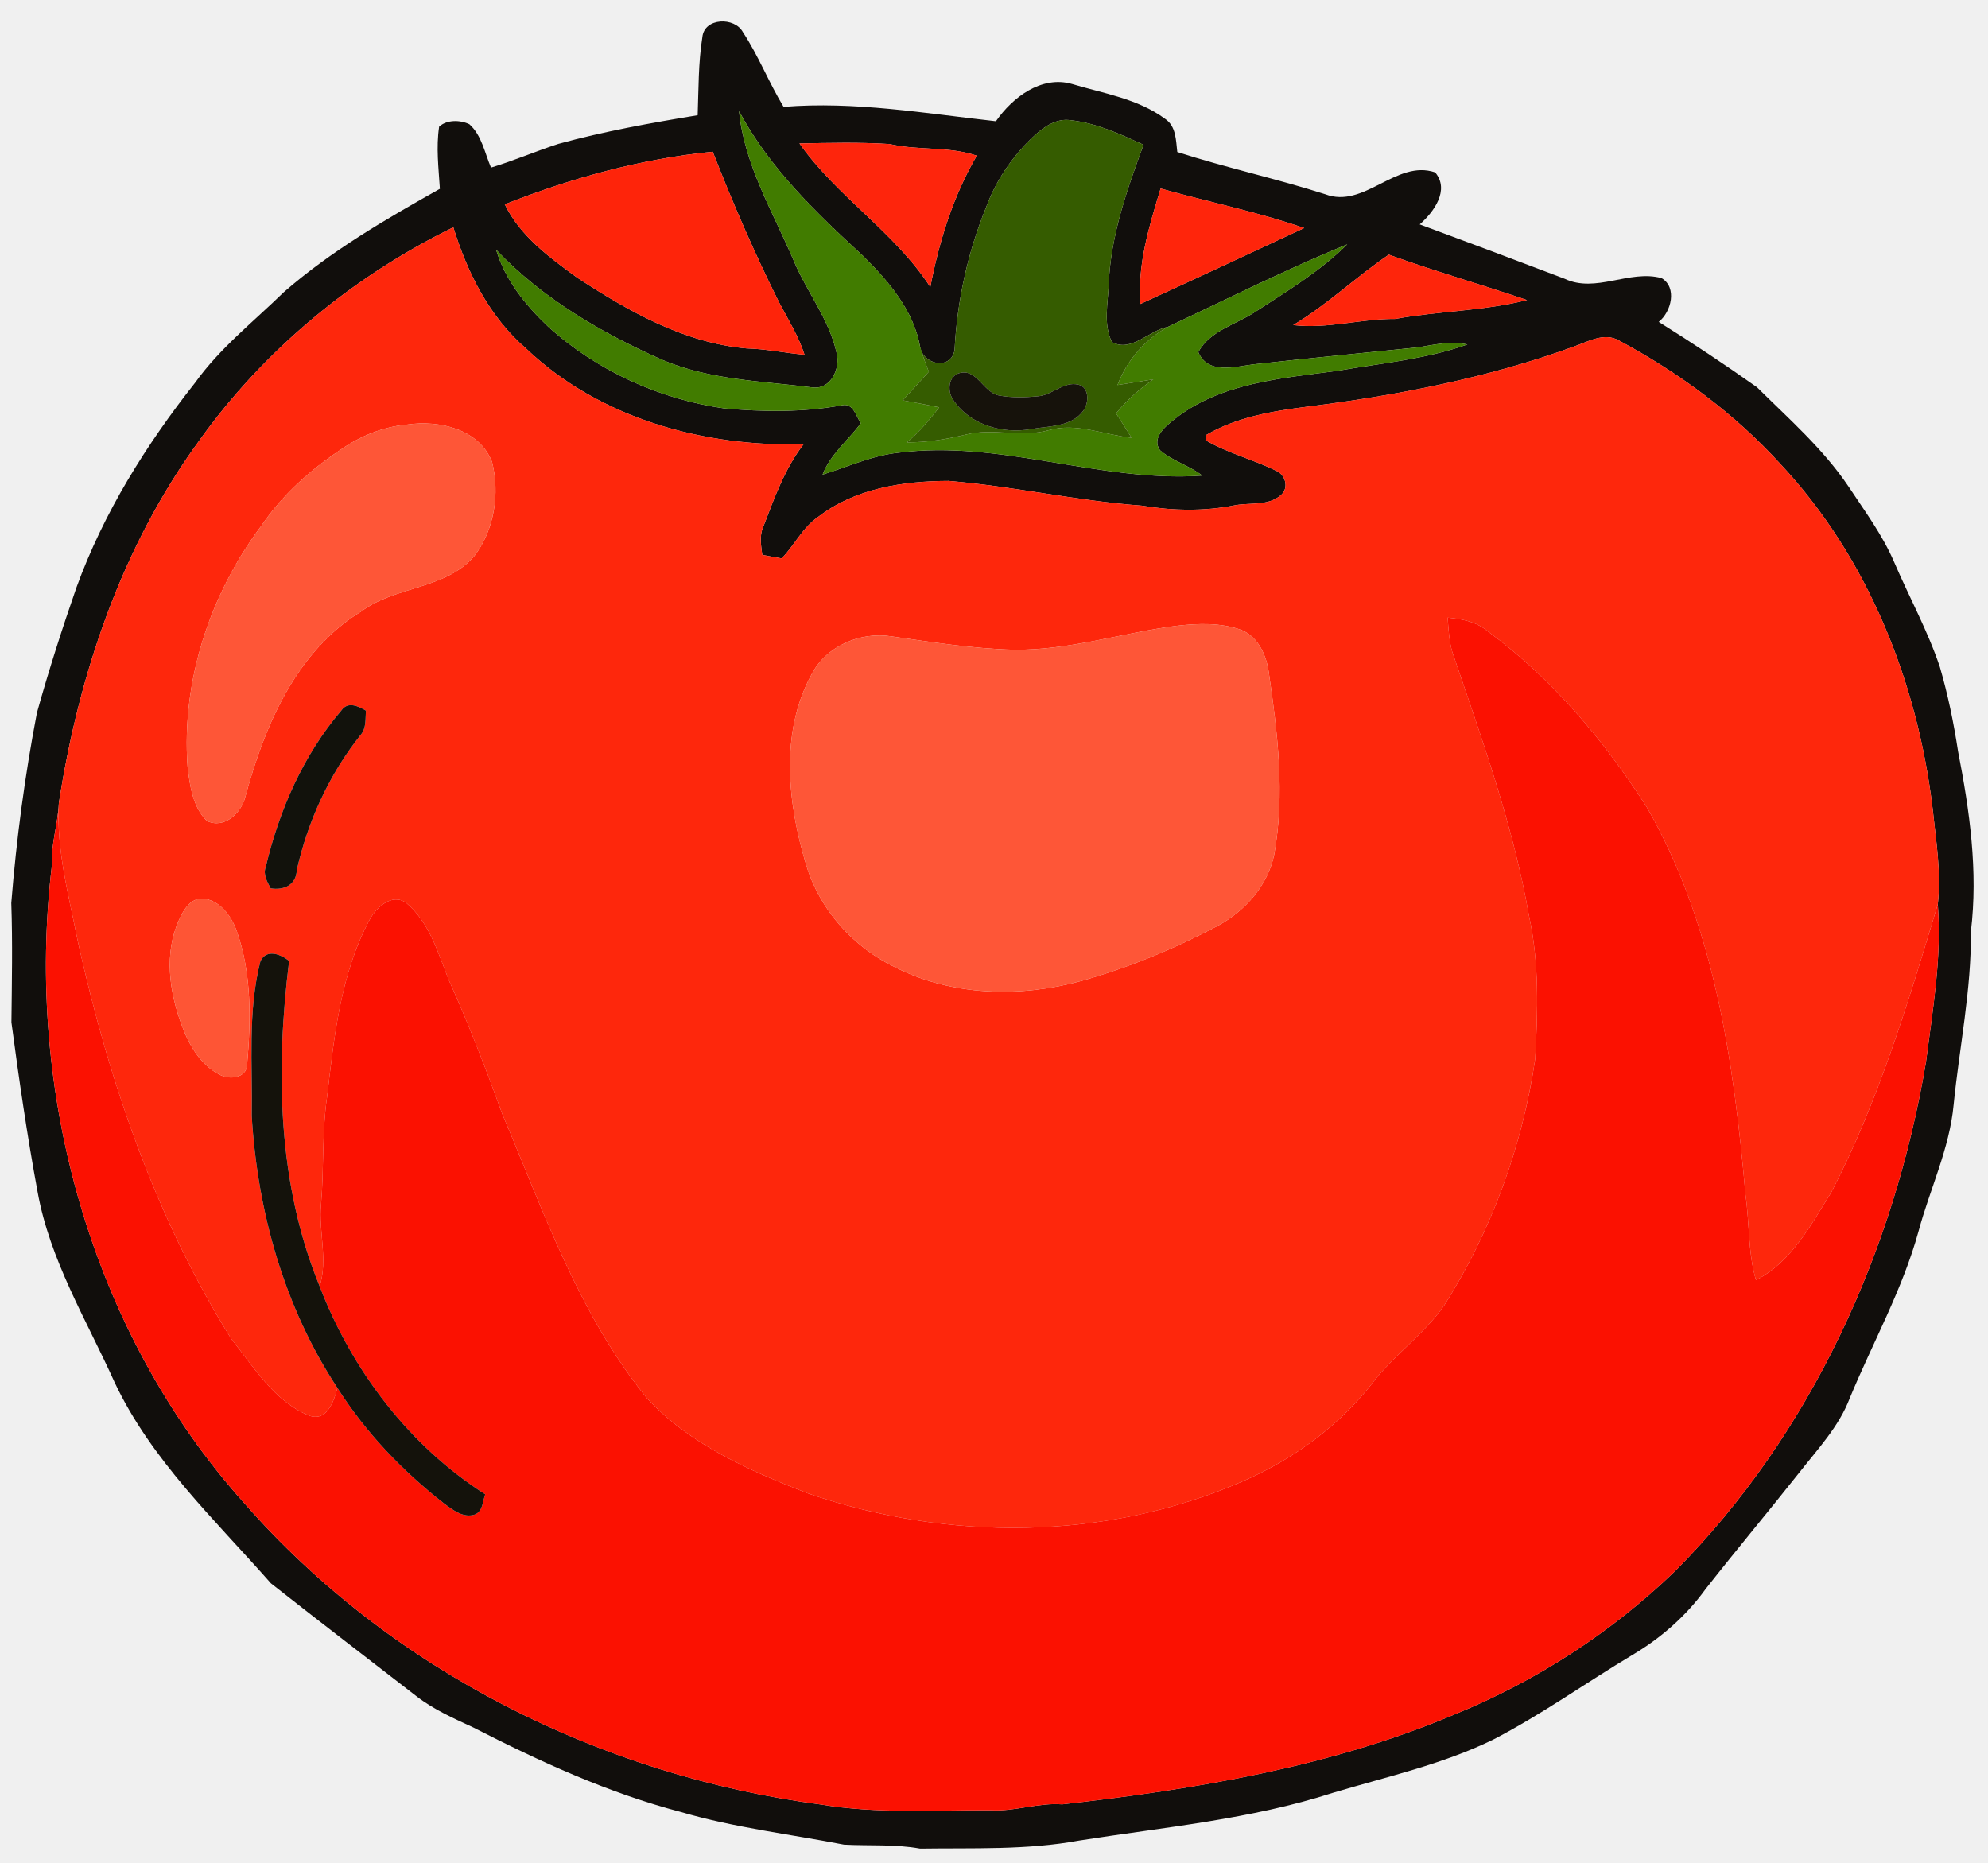
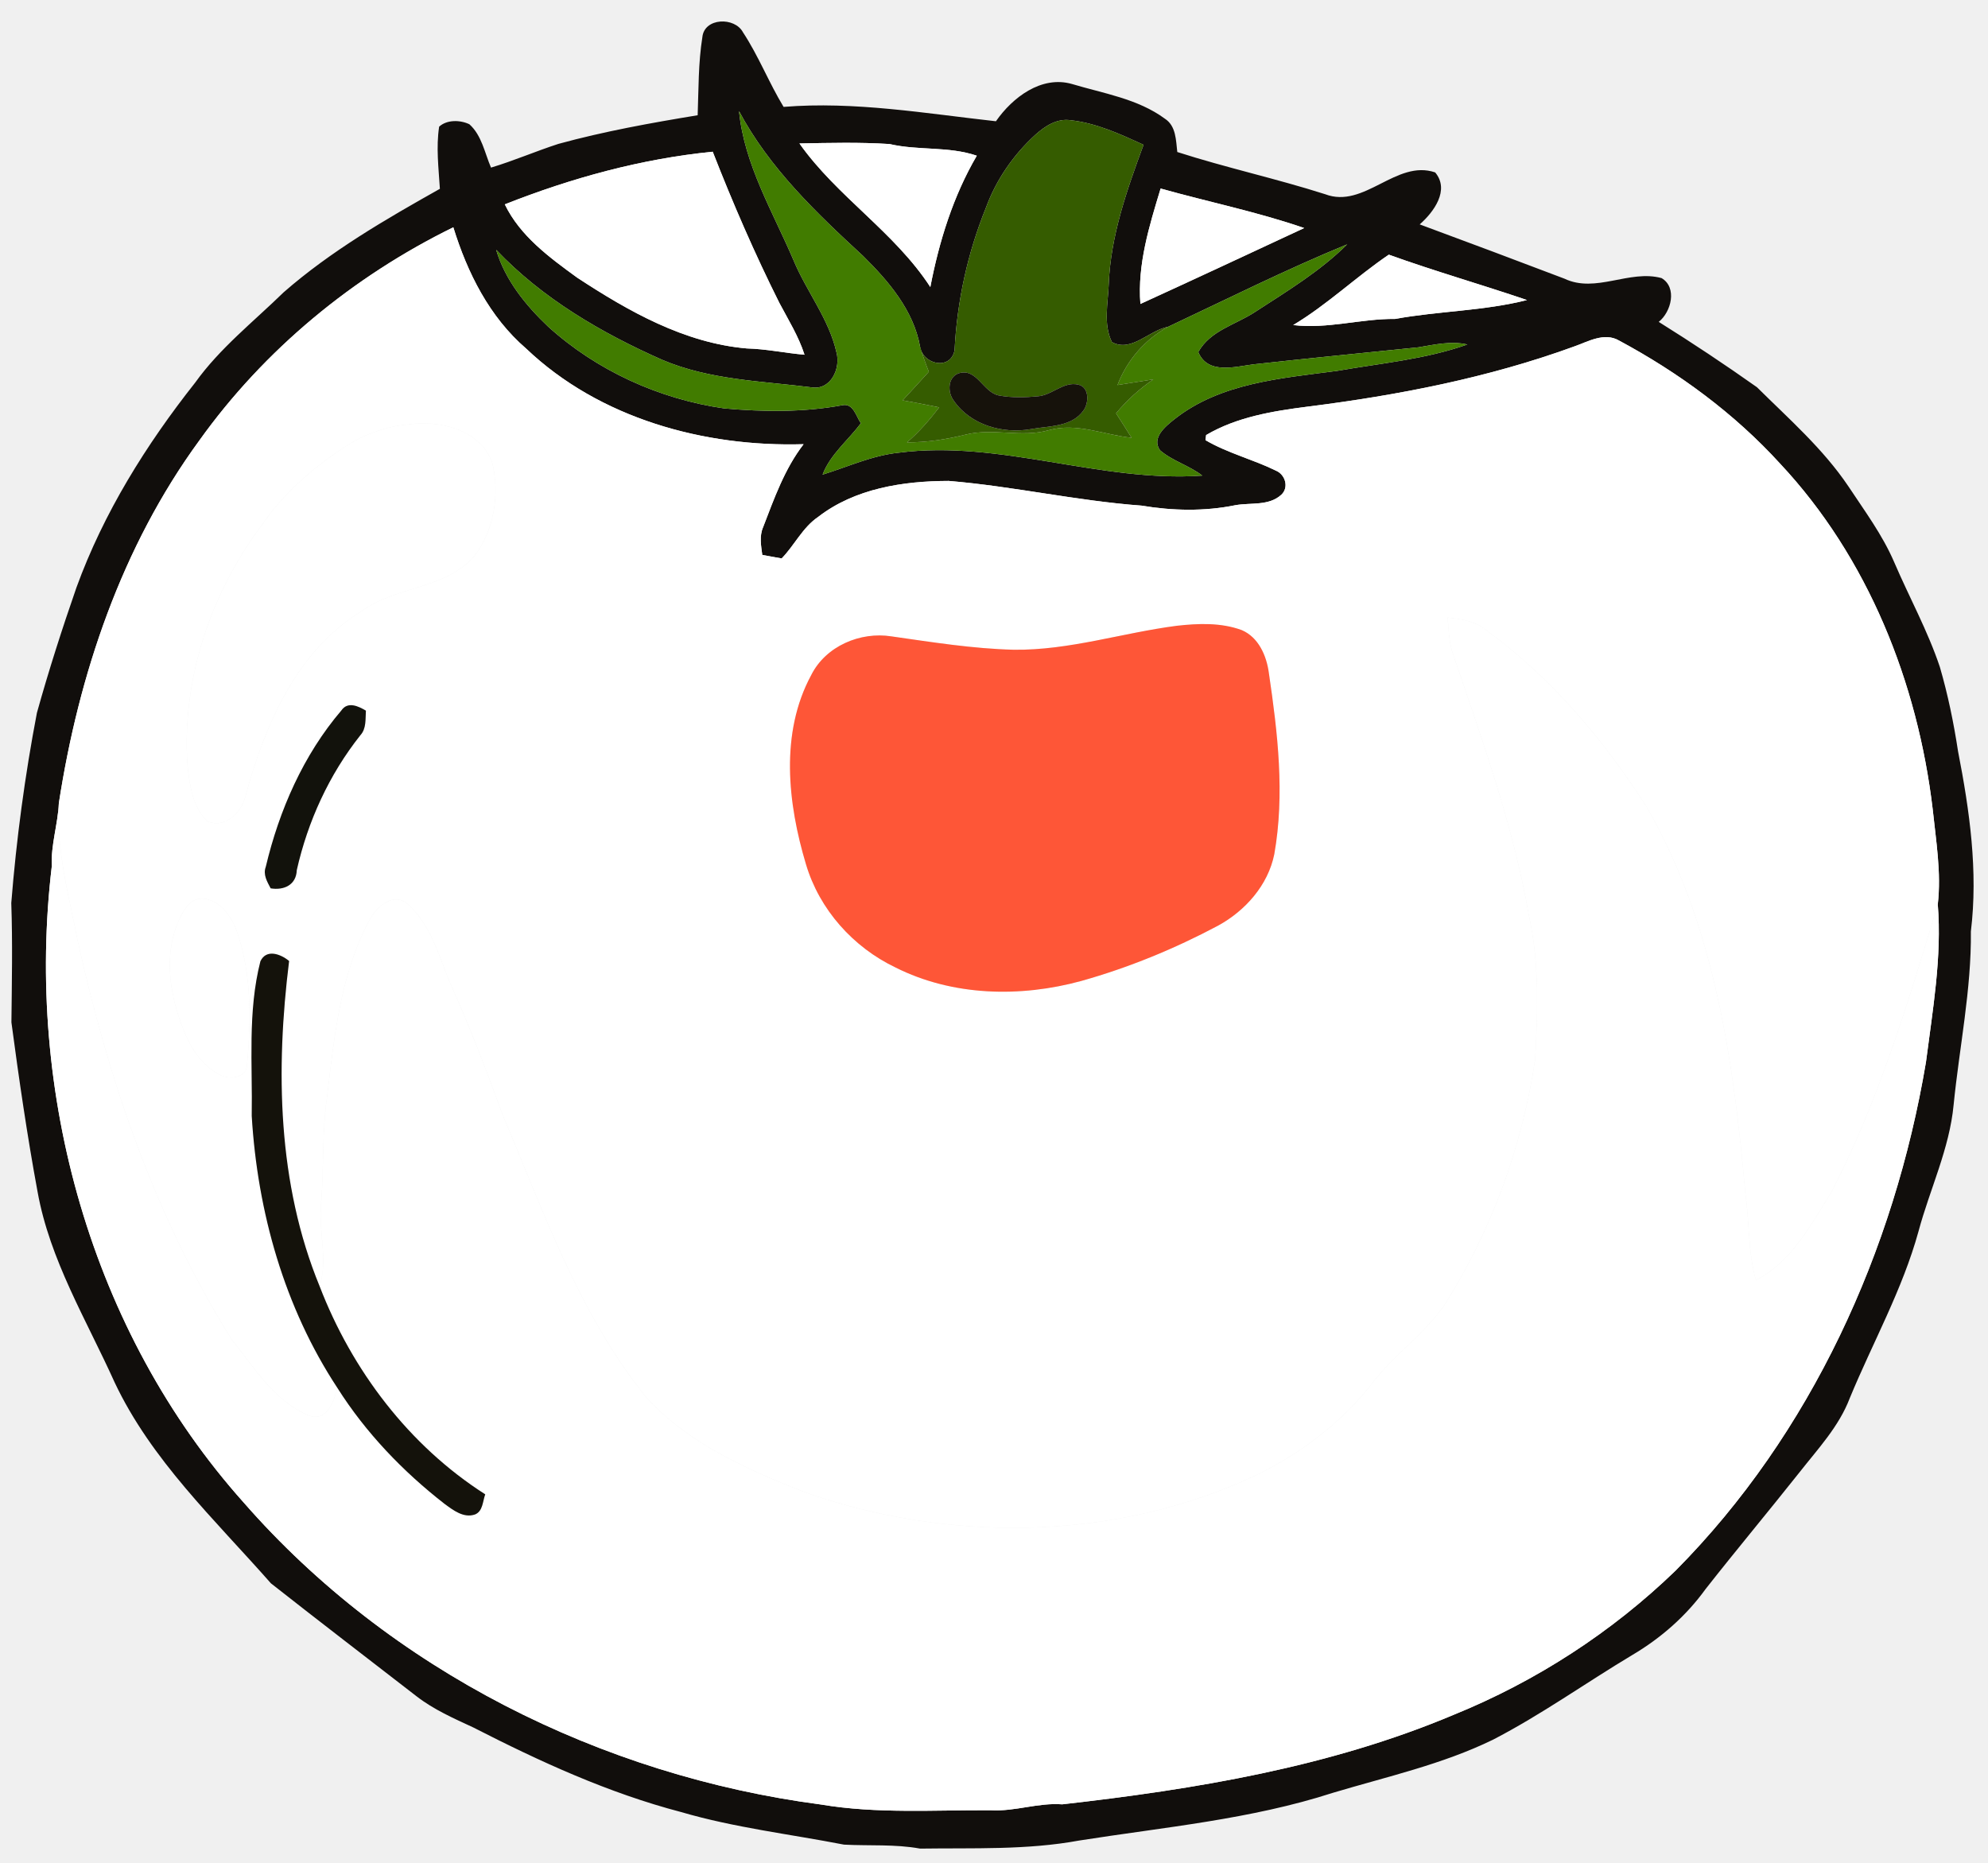
<svg xmlns="http://www.w3.org/2000/svg" class="slider-tomato" viewBox="0 0 700 656">
  <g class="white-tomato">
-     <g id="#110e0cff">
-       <path fill="#110e0c" opacity="1.00" d=" M 247.31 13.09 C 247.99 6.18 258.72 5.91 261.61 11.37 C 267.10 19.71 270.73 29.10 275.91 37.64 C 300.93 35.61 325.86 39.95 350.68 42.70 C 356.50 34.33 366.68 26.52 377.42 29.57 C 388.55 32.92 400.64 34.76 410.20 41.82 C 414.13 44.39 414.05 49.39 414.54 53.53 C 431.71 59.06 449.40 62.90 466.60 68.39 C 480.38 73.67 491.60 56.04 505.34 60.71 C 510.56 66.92 504.85 74.67 499.90 79.02 C 516.92 85.30 533.90 91.69 550.86 98.13 C 561.87 103.39 573.72 94.83 585.06 97.93 C 590.65 101.23 588.48 109.83 584.06 113.35 C 595.80 120.69 607.36 128.37 618.65 136.36 C 629.86 147.48 641.92 158.01 650.80 171.20 C 656.55 179.91 662.85 188.35 666.99 198.01 C 672.27 210.33 678.79 222.14 683.05 234.88 C 685.89 244.62 687.93 254.58 689.46 264.61 C 693.52 285.44 696.55 306.77 693.97 327.99 C 694.18 348.49 689.93 368.67 687.90 389.01 C 686.45 404.51 679.53 418.72 675.53 433.61 C 669.89 454.12 659.41 472.76 651.33 492.33 C 647.52 502.37 640.06 510.25 633.55 518.56 C 622.65 532.31 611.40 545.77 600.56 559.57 C 593.72 569.05 584.83 576.84 574.78 582.78 C 558.34 592.62 542.71 603.83 525.66 612.64 C 507.80 621.34 488.30 625.64 469.37 631.31 C 440.41 640.69 409.92 643.41 379.99 648.13 C 361.51 651.54 342.66 650.70 323.98 650.97 C 315.12 649.35 306.13 650.05 297.19 649.57 C 278.07 645.86 258.62 643.60 239.87 638.11 C 214.29 631.42 190.13 620.33 166.67 608.32 C 159.77 605.12 152.74 602.03 146.68 597.34 C 129.58 584.09 112.39 570.94 95.40 557.56 C 75.64 535.11 53.23 514.15 40.31 486.68 C 30.41 464.73 17.53 443.67 13.22 419.63 C 9.57 399.86 6.67 379.94 4.02 360.01 C 4.17 346.01 4.46 331.98 3.97 317.98 C 5.77 295.52 8.76 273.14 13.00 251.01 C 17.14 236.15 21.86 221.45 26.92 206.88 C 36.47 180.60 51.45 156.59 68.73 134.73 C 77.43 122.58 89.27 113.29 99.89 102.92 C 116.53 88.38 135.70 77.28 154.89 66.49 C 154.44 59.22 153.52 51.84 154.63 44.60 C 157.41 42.08 162.04 42.21 165.27 43.75 C 169.64 47.66 170.66 53.84 172.89 59.02 C 180.93 56.61 188.64 53.25 196.62 50.67 C 212.73 46.25 229.20 43.29 245.66 40.58 C 245.99 31.41 245.87 22.17 247.31 13.09 M 279.41 91.64 C 284.00 102.69 291.92 112.35 294.55 124.17 C 296.03 129.68 292.61 137.31 286.03 136.43 C 268.29 134.18 249.92 133.83 233.21 126.73 C 211.74 117.23 191.00 105.11 174.70 87.97 C 177.86 98.60 185.07 107.48 193.00 115.01 C 210.13 130.52 232.12 140.53 254.96 143.81 C 268.81 145.06 282.90 145.22 296.62 142.69 C 300.44 141.89 301.47 146.63 303.11 149.04 C 298.63 155.10 292.41 159.92 289.64 167.13 C 298.51 164.40 307.04 160.40 316.39 159.42 C 352.36 154.77 387.33 169.99 423.34 167.48 C 418.73 163.91 412.84 162.35 408.44 158.55 C 405.36 154.13 410.42 150.10 413.59 147.58 C 429.81 134.80 451.12 133.22 470.81 130.60 C 486.16 127.91 501.90 126.54 516.67 121.31 C 510.89 119.98 505.10 121.38 499.39 122.31 C 480.05 124.30 460.70 126.16 441.38 128.30 C 434.75 129.15 425.24 131.96 421.93 123.97 C 426.15 116.37 435.11 114.34 441.92 109.86 C 453.15 102.56 464.81 95.53 474.37 86.04 C 452.97 94.83 432.21 105.23 411.27 115.09 C 404.60 116.30 398.41 124.22 391.52 120.47 C 388.41 114.11 390.15 106.80 390.40 100.04 C 391.07 83.02 396.84 66.80 402.66 50.98 C 394.43 47.22 386.01 43.31 376.92 42.33 C 372.14 41.63 367.88 44.46 364.51 47.50 C 356.82 54.54 350.72 63.36 347.15 73.18 C 340.69 89.13 336.98 106.16 336.12 123.33 C 334.75 130.51 324.98 128.46 323.97 122.07 C 321.67 109.28 312.86 98.97 303.88 90.12 C 287.40 74.93 270.88 59.16 260.23 39.15 C 262.07 57.98 272.12 74.55 279.41 91.64 M 281.50 50.52 C 294.67 69.20 315.04 81.76 327.58 101.08 C 330.68 84.98 335.63 69.05 343.94 54.83 C 333.98 51.43 323.36 53.09 313.21 50.72 C 302.67 50.05 292.06 50.31 281.50 50.52 M 177.75 71.96 C 183.12 83.10 193.46 90.66 203.22 97.76 C 221.30 109.62 240.97 120.79 262.95 122.70 C 269.79 122.86 276.48 124.34 283.28 124.91 C 281.19 118.42 277.58 112.63 274.41 106.64 C 265.73 89.30 258.01 71.48 250.96 53.43 C 225.79 55.92 201.23 62.68 177.75 71.96 M 401.55 107.03 C 420.82 98.22 440.01 89.25 459.22 80.30 C 442.68 74.60 425.49 71.11 408.67 66.39 C 404.68 79.54 400.46 93.11 401.55 107.03 M 70.15 155.17 C 42.86 192.52 27.72 237.45 20.72 282.85 C 20.38 290.30 17.88 297.49 18.24 305.01 C 8.76 384.56 32.00 468.95 85.84 529.14 C 137.38 588.10 211.77 625.30 289.06 635.44 C 308.85 638.78 329.01 637.33 349.00 637.47 C 357.44 637.93 365.56 634.74 374.02 635.38 C 420.84 630.08 468.12 622.28 511.83 603.86 C 540.81 592.09 567.55 574.80 590.03 553.04 C 637.75 504.93 666.99 440.43 678.15 374.05 C 680.51 355.61 683.80 337.14 682.32 318.46 C 683.59 307.25 681.69 296.10 680.53 284.99 C 675.25 240.37 657.74 196.29 626.76 163.23 C 610.67 145.58 591.13 131.23 570.12 119.94 C 564.89 116.87 559.18 120.32 554.15 122.06 C 523.94 133.06 492.22 139.20 460.40 143.20 C 448.15 144.76 435.48 146.84 424.69 153.20 C 424.63 153.65 424.52 154.54 424.46 154.99 C 432.27 159.58 441.20 161.76 449.29 165.74 C 452.57 167.11 453.93 171.65 451.18 174.21 C 446.77 178.25 440.42 176.93 435.01 177.90 C 424.14 180.12 412.85 179.88 401.95 178.05 C 379.20 176.38 356.80 171.24 334.04 169.35 C 318.05 169.39 301.02 171.98 288.04 182.06 C 282.57 185.79 279.76 192.00 275.23 196.65 C 272.95 196.26 270.68 195.84 268.41 195.42 C 267.98 192.18 267.34 188.76 268.70 185.64 C 272.60 175.53 276.26 165.10 282.96 156.42 C 247.92 157.47 211.10 147.37 185.26 122.75 C 172.34 111.62 164.58 96.08 159.62 80.04 C 124.30 97.36 93.05 123.12 70.15 155.17 M 455.35 114.47 C 467.45 115.92 479.18 112.20 491.22 112.31 C 506.62 109.50 522.45 109.52 537.67 105.66 C 521.53 100.16 505.07 95.47 489.02 89.68 C 477.57 97.44 467.35 107.29 455.35 114.47 Z" />
-     </g>
-     <g id="#417c00ff">
-       <path fill="#417c00" opacity="1.00" d=" M 279.41 91.64 C 272.12 74.55 262.07 57.98 260.23 39.15 C 270.88 59.16 287.40 74.93 303.88 90.12 C 312.86 98.97 321.67 109.28 323.97 122.07 C 324.83 125.07 325.91 128.00 327.05 130.91 C 323.98 134.27 320.94 137.64 317.84 140.97 C 322.14 141.74 326.43 142.55 330.70 143.45 C 327.29 147.88 323.63 152.13 319.38 155.77 C 326.39 155.80 333.33 154.71 340.12 153.02 C 349.72 150.64 359.65 154.19 369.24 151.50 C 379.10 148.71 388.71 153.14 398.44 154.16 C 396.64 151.27 394.84 148.40 392.98 145.55 C 396.76 140.95 401.20 136.97 406.10 133.59 C 401.89 134.28 397.69 134.95 393.48 135.59 C 396.81 126.90 403.10 119.57 411.27 115.09 C 432.21 105.23 452.97 94.83 474.37 86.04 C 464.81 95.53 453.15 102.56 441.92 109.86 C 435.11 114.34 426.15 116.37 421.93 123.97 C 425.24 131.96 434.75 129.15 441.38 128.30 C 460.70 126.16 480.05 124.30 499.39 122.31 C 505.10 121.38 510.89 119.98 516.67 121.31 C 501.90 126.54 486.16 127.91 470.81 130.60 C 451.12 133.22 429.81 134.80 413.59 147.58 C 410.42 150.10 405.36 154.13 408.44 158.55 C 412.84 162.35 418.73 163.91 423.34 167.48 C 387.33 169.99 352.36 154.77 316.39 159.42 C 307.04 160.40 298.51 164.40 289.64 167.13 C 292.41 159.92 298.63 155.10 303.11 149.04 C 301.47 146.63 300.44 141.89 296.62 142.69 C 282.90 145.22 268.81 145.06 254.96 143.81 C 232.12 140.53 210.13 130.52 193.00 115.01 C 185.07 107.48 177.86 98.60 174.70 87.97 C 191.00 105.11 211.74 117.23 233.21 126.73 C 249.92 133.83 268.29 134.18 286.03 136.43 C 292.61 137.31 296.03 129.68 294.55 124.17 C 291.92 112.35 284.00 102.69 279.41 91.64 Z" />
-     </g>
-     <g id="#355c00ff">
-       <path fill="#355c00" opacity="1.00" d=" M 364.51 47.50 C 367.88 44.46 372.14 41.63 376.92 42.33 C 386.01 43.31 394.43 47.22 402.66 50.98 C 396.84 66.80 391.07 83.02 390.40 100.04 C 390.15 106.80 388.41 114.11 391.52 120.47 C 398.41 124.22 404.60 116.30 411.27 115.09 C 403.10 119.57 396.81 126.90 393.48 135.59 C 397.69 134.95 401.89 134.28 406.10 133.59 C 401.20 136.97 396.76 140.95 392.98 145.55 C 394.84 148.40 396.64 151.27 398.44 154.16 C 388.71 153.14 379.10 148.71 369.24 151.50 C 359.65 154.19 349.72 150.64 340.12 153.02 C 333.33 154.71 326.39 155.80 319.38 155.77 C 323.63 152.13 327.29 147.88 330.70 143.45 C 326.43 142.55 322.14 141.74 317.84 140.97 C 320.94 137.64 323.98 134.27 327.05 130.91 C 325.91 128.00 324.83 125.07 323.97 122.07 C 324.98 128.46 334.75 130.51 336.12 123.33 C 336.98 106.16 340.69 89.13 347.15 73.18 C 350.72 63.36 356.82 54.54 364.51 47.50 M 337.40 131.52 C 333.60 133.03 333.64 138.30 335.87 141.14 C 341.76 149.68 353.11 152.86 363.00 151.11 C 369.37 149.93 377.36 150.43 381.53 144.51 C 383.46 141.85 383.60 136.32 379.69 135.45 C 374.52 134.24 370.60 139.05 365.66 139.53 C 361.00 139.98 356.23 140.12 351.63 139.24 C 346.06 138.06 343.85 129.29 337.40 131.52 Z" />
-     </g>
-     <g id="#fe250cff">
-       <path fill="#fe250c" opacity="1.00" d=" M 281.50 50.52 C 292.06 50.31 302.67 50.05 313.21 50.72 C 323.36 53.09 333.98 51.43 343.94 54.83 C 335.63 69.05 330.68 84.98 327.58 101.08 C 315.04 81.76 294.67 69.20 281.50 50.52 Z" />
-     </g>
-     <g id="#fe250cff">
-       <path fill="#fe240a" opacity="1.00" d=" M 177.75 71.96 C 201.23 62.68 225.79 55.92 250.96 53.43 C 258.01 71.48 265.73 89.30 274.41 106.64 C 277.58 112.63 281.19 118.42 283.28 124.91 C 276.48 124.34 269.79 122.86 262.95 122.70 C 240.97 120.79 221.30 109.62 203.22 97.76 C 193.46 90.66 183.12 83.10 177.75 71.96 Z" />
-     </g>
-     <g id="#fe250cff">
-       <path fill="#ff250b" opacity="1.00" d=" M 401.55 107.03 C 400.46 93.11 404.68 79.54 408.67 66.39 C 425.49 71.11 442.68 74.60 459.22 80.30 C 440.01 89.25 420.82 98.22 401.55 107.03 Z" />
-     </g>
-     <g id="#fe250cff">
-       <path fill="#fe270c" opacity="1.00" d=" M 70.15 155.17 C 93.05 123.12 124.30 97.36 159.62 80.04 C 164.58 96.08 172.34 111.62 185.26 122.75 C 211.10 147.37 247.92 157.47 282.96 156.42 C 276.26 165.10 272.60 175.53 268.70 185.64 C 267.34 188.76 267.98 192.18 268.41 195.42 C 270.68 195.84 272.95 196.26 275.23 196.65 C 279.76 192.00 282.57 185.79 288.04 182.06 C 301.02 171.98 318.05 169.39 334.04 169.35 C 356.80 171.24 379.20 176.38 401.95 178.05 C 412.85 179.88 424.14 180.12 435.01 177.90 C 440.42 176.93 446.77 178.25 451.18 174.21 C 453.93 171.65 452.57 167.11 449.29 165.74 C 441.20 161.76 432.27 159.58 424.46 154.99 C 424.52 154.54 424.63 153.65 424.69 153.20 C 435.48 146.84 448.15 144.76 460.40 143.20 C 492.22 139.20 523.94 133.06 554.15 122.06 C 559.18 120.32 564.89 116.87 570.12 119.94 C 591.13 131.23 610.67 145.58 626.76 163.23 C 657.74 196.29 675.25 240.37 680.53 284.99 C 681.69 296.10 683.59 307.25 682.32 318.46 C 671.91 352.97 661.46 387.76 644.81 419.89 C 637.62 431.33 630.83 444.39 618.29 450.78 C 615.44 441.00 616.06 430.74 614.61 420.75 C 610.49 373.92 603.67 325.55 579.83 284.20 C 564.78 260.66 546.38 238.80 523.74 222.22 C 519.82 218.89 514.70 217.94 509.73 217.50 C 510.05 221.51 510.22 225.59 511.34 229.49 C 521.73 260.01 532.79 290.54 538.36 322.41 C 542.02 338.96 541.48 356.08 540.56 372.89 C 536.04 403.59 525.19 433.40 508.56 459.62 C 501.78 469.33 491.99 476.35 484.48 485.44 C 472.47 501.45 455.84 513.69 437.56 521.64 C 389.41 542.63 333.53 542.83 284.17 525.78 C 263.77 517.79 242.83 508.70 227.72 492.27 C 203.89 462.86 191.41 426.65 176.84 392.23 C 171.10 376.28 164.95 360.46 157.98 345.00 C 154.22 335.46 151.19 324.81 143.05 317.95 C 137.97 314.32 132.39 319.63 130.07 324.03 C 119.84 343.16 117.65 365.19 115.15 386.38 C 113.33 398.84 114.12 411.47 113.05 424.00 C 112.10 433.66 115.56 443.48 112.55 452.96 C 97.68 416.81 97.04 376.66 101.80 338.41 C 98.88 335.97 93.79 334.03 91.69 338.51 C 87.15 356.29 88.95 374.83 88.64 392.99 C 90.66 426.70 100.12 460.39 118.81 488.75 C 117.57 493.46 115.05 500.91 108.65 498.42 C 96.54 493.39 89.33 481.37 81.46 471.50 C 54.79 428.79 38.27 380.55 27.42 331.59 C 24.26 315.51 19.78 299.39 20.72 282.85 C 27.72 237.45 42.86 192.52 70.15 155.17 M 143.41 149.50 C 135.07 150.25 127.05 153.44 120.19 158.20 C 109.33 165.39 99.42 174.28 92.06 185.10 C 73.97 209.24 63.84 239.74 66.05 270.01 C 66.84 276.66 67.86 284.16 72.84 289.08 C 78.90 292.03 84.99 286.32 86.37 280.61 C 93.13 255.67 104.29 229.25 127.30 215.25 C 139.28 206.32 156.70 207.64 166.93 195.92 C 174.08 186.73 176.06 173.81 173.26 162.66 C 168.70 151.06 154.62 147.85 143.41 149.50 M 414.39 220.36 C 395.21 222.83 376.51 229.04 357.00 228.80 C 342.54 228.45 328.23 226.13 313.94 224.10 C 302.92 222.34 290.74 227.53 285.64 237.72 C 274.61 258.11 277.36 282.90 283.78 304.30 C 288.48 320.24 300.39 333.56 315.32 340.69 C 335.45 350.82 359.30 351.31 380.76 345.43 C 397.45 340.74 413.58 334.11 428.88 325.97 C 438.48 320.73 446.47 311.74 448.69 300.83 C 452.44 279.68 449.90 258.09 446.79 237.03 C 445.99 230.97 443.19 224.42 437.22 221.88 C 429.94 219.20 421.97 219.51 414.39 220.36 M 120.21 250.17 C 106.82 265.85 98.31 285.32 93.58 305.26 C 92.55 308.00 94.08 310.47 95.30 312.82 C 99.98 313.59 104.31 311.64 104.50 306.41 C 108.38 289.20 115.90 272.75 126.88 258.92 C 129.06 256.55 128.63 253.20 128.84 250.25 C 126.17 248.66 122.45 246.90 120.21 250.17 M 71.33 316.41 C 66.98 316.30 64.57 320.53 63.02 323.98 C 57.70 335.72 59.60 349.30 63.99 361.01 C 66.50 367.99 70.60 375.04 77.44 378.49 C 80.77 380.30 86.75 379.69 87.00 375.00 C 88.39 359.23 88.68 342.77 83.29 327.65 C 81.37 322.44 77.28 316.88 71.33 316.41 Z" />
-     </g>
-     <g id="#fe250cff">
-       <path fill="#fe250b" opacity="1.00" d=" M 455.35 114.47 C 467.35 107.29 477.57 97.44 489.02 89.68 C 505.07 95.47 521.53 100.16 537.67 105.66 C 522.45 109.52 506.62 109.50 491.22 112.31 C 479.18 112.20 467.45 115.92 455.35 114.47 Z" />
-     </g>
-     <g id="#16120bff">
-       <path fill="#16120b" opacity="1.00" d=" M 337.40 131.52 C 343.85 129.29 346.06 138.06 351.63 139.24 C 356.23 140.12 361.00 139.98 365.66 139.53 C 370.60 139.05 374.52 134.24 379.69 135.45 C 383.60 136.32 383.46 141.85 381.53 144.51 C 377.36 150.43 369.37 149.93 363.00 151.11 C 353.11 152.86 341.76 149.68 335.87 141.14 C 333.64 138.30 333.60 133.03 337.40 131.52 Z" />
-     </g>
-     <g id="#fe5637ff">
-       <path fill="#fe5637" opacity="1.00" d=" M 143.41 149.50 C 154.62 147.85 168.70 151.06 173.26 162.66 C 176.06 173.81 174.08 186.73 166.93 195.92 C 156.70 207.64 139.28 206.32 127.30 215.25 C 104.29 229.25 93.13 255.67 86.37 280.61 C 84.99 286.32 78.90 292.03 72.84 289.08 C 67.86 284.16 66.84 276.66 66.05 270.01 C 63.84 239.74 73.97 209.24 92.06 185.10 C 99.42 174.28 109.33 165.39 120.19 158.20 C 127.05 153.44 135.07 150.25 143.41 149.50 Z" />
-       <path fill="#fe5637" opacity="1.00" d=" M 414.39 220.36 C 421.97 219.51 429.94 219.20 437.22 221.88 C 443.19 224.42 445.99 230.97 446.79 237.03 C 449.90 258.09 452.44 279.68 448.69 300.83 C 446.47 311.74 438.48 320.73 428.88 325.97 C 413.58 334.11 397.45 340.74 380.76 345.43 C 359.30 351.31 335.45 350.82 315.32 340.69 C 300.39 333.56 288.48 320.24 283.78 304.30 C 277.36 282.90 274.61 258.11 285.64 237.72 C 290.74 227.53 302.92 222.34 313.94 224.10 C 328.23 226.13 342.54 228.45 357.00 228.80 C 376.51 229.04 395.21 222.83 414.39 220.36 Z" />
-     </g>
-     <g id="#fb1101ff">
-       <path fill="#fb1101" opacity="1.00" d=" M 509.73 217.50 C 514.70 217.94 519.82 218.89 523.74 222.22 C 546.38 238.80 564.78 260.66 579.83 284.20 C 603.67 325.55 610.49 373.92 614.61 420.75 C 616.06 430.74 615.44 441.00 618.29 450.78 C 630.83 444.39 637.62 431.33 644.81 419.89 C 661.46 387.76 671.91 352.97 682.32 318.46 C 683.80 337.14 680.51 355.61 678.15 374.05 C 666.99 440.43 637.75 504.93 590.03 553.04 C 567.55 574.80 540.81 592.09 511.83 603.86 C 468.12 622.28 420.84 630.08 374.02 635.38 C 365.56 634.74 357.44 637.93 349.00 637.47 C 329.01 637.33 308.85 638.78 289.06 635.44 C 211.77 625.30 137.38 588.10 85.84 529.14 C 32.00 468.95 8.76 384.56 18.24 305.01 C 17.88 297.49 20.38 290.30 20.72 282.85 C 19.78 299.39 24.26 315.51 27.42 331.59 C 38.27 380.55 54.79 428.79 81.46 471.50 C 89.33 481.37 96.54 493.39 108.65 498.42 C 115.05 500.91 117.57 493.46 118.81 488.75 C 128.76 504.49 141.83 518.12 156.49 529.54 C 159.55 531.78 163.27 534.72 167.30 533.29 C 170.06 532.13 169.95 528.63 170.86 526.22 C 144.02 509.08 123.92 482.52 112.55 452.96 C 115.56 443.48 112.10 433.66 113.05 424.00 C 114.12 411.47 113.33 398.84 115.15 386.38 C 117.65 365.19 119.84 343.16 130.07 324.03 C 132.39 319.63 137.97 314.32 143.05 317.95 C 151.19 324.81 154.22 335.46 157.98 345.00 C 164.95 360.46 171.10 376.28 176.84 392.23 C 191.41 426.65 203.89 462.86 227.72 492.27 C 242.83 508.70 263.77 517.79 284.17 525.78 C 333.53 542.83 389.41 542.63 437.56 521.64 C 455.84 513.69 472.47 501.45 484.48 485.44 C 491.99 476.35 501.78 469.33 508.56 459.62 C 525.19 433.40 536.04 403.59 540.56 372.89 C 541.48 356.08 542.02 338.96 538.36 322.41 C 532.79 290.54 521.73 260.01 511.34 229.49 C 510.22 225.59 510.05 221.51 509.73 217.50 Z" />
-     </g>
-     <g id="#12120cff">
-       <path fill="#12120c" opacity="1.00" d=" M 120.21 250.17 C 122.45 246.90 126.17 248.66 128.84 250.25 C 128.63 253.20 129.06 256.55 126.88 258.92 C 115.90 272.75 108.38 289.20 104.50 306.41 C 104.31 311.64 99.98 313.59 95.30 312.82 C 94.08 310.47 92.55 308.00 93.58 305.26 C 98.31 285.32 106.82 265.85 120.21 250.17 Z" />
-     </g>
-     <g id="#fe5637ff">
-       <path fill="#fe5535" opacity="1.00" d=" M 71.33 316.41 C 77.28 316.88 81.37 322.44 83.29 327.65 C 88.68 342.77 88.39 359.23 87.00 375.00 C 86.75 379.69 80.77 380.30 77.44 378.49 C 70.60 375.04 66.50 367.99 63.99 361.01 C 59.60 349.30 57.70 335.72 63.02 323.98 C 64.57 320.53 66.98 316.30 71.33 316.41 Z" />
-     </g>
-     <g id="#14120bff">
-       <path fill="#14120b" opacity="1.00" d=" M 91.69 338.51 C 93.79 334.03 98.88 335.97 101.80 338.41 C 97.04 376.66 97.68 416.81 112.55 452.96 C 123.92 482.52 144.02 509.08 170.86 526.22 C 169.95 528.63 170.06 532.13 167.30 533.29 C 163.27 534.72 159.55 531.78 156.49 529.54 C 141.83 518.12 128.76 504.49 118.81 488.75 C 100.12 460.39 90.66 426.70 88.64 392.99 C 88.95 374.83 87.15 356.29 91.69 338.51 Z" />
-     </g>
+     <path id="#110e0cff" fill="#110e0c" opacity="1.00" d=" M 247.31 13.09 C 247.99 6.18 258.72 5.91 261.61 11.37 C 267.10 19.71 270.73 29.10 275.91 37.64 C 300.93 35.61 325.86 39.95 350.68 42.70 C 356.50 34.33 366.68 26.52 377.42 29.57 C 388.55 32.92 400.64 34.76 410.20 41.82 C 414.13 44.39 414.05 49.39 414.54 53.53 C 431.71 59.06 449.40 62.90 466.60 68.39 C 480.38 73.67 491.60 56.04 505.34 60.71 C 510.56 66.92 504.85 74.67 499.90 79.02 C 516.92 85.30 533.90 91.69 550.86 98.13 C 561.87 103.39 573.72 94.83 585.06 97.93 C 590.65 101.23 588.48 109.83 584.06 113.35 C 595.80 120.69 607.36 128.37 618.65 136.36 C 629.86 147.48 641.92 158.01 650.80 171.20 C 656.55 179.91 662.85 188.35 666.99 198.01 C 672.27 210.33 678.79 222.14 683.05 234.88 C 685.89 244.62 687.93 254.58 689.46 264.61 C 693.52 285.44 696.55 306.77 693.97 327.99 C 694.18 348.49 689.93 368.67 687.90 389.01 C 686.45 404.51 679.53 418.72 675.53 433.61 C 669.89 454.12 659.41 472.76 651.33 492.33 C 647.52 502.37 640.06 510.25 633.55 518.56 C 622.65 532.31 611.40 545.77 600.56 559.57 C 593.72 569.05 584.83 576.84 574.78 582.78 C 558.34 592.62 542.71 603.83 525.66 612.64 C 507.80 621.34 488.30 625.64 469.37 631.31 C 440.41 640.69 409.92 643.41 379.99 648.13 C 361.51 651.54 342.66 650.70 323.98 650.97 C 315.12 649.35 306.13 650.05 297.19 649.57 C 278.07 645.86 258.62 643.60 239.87 638.11 C 214.29 631.42 190.13 620.33 166.67 608.32 C 159.77 605.12 152.74 602.03 146.68 597.34 C 129.58 584.09 112.39 570.94 95.40 557.56 C 75.64 535.11 53.23 514.15 40.31 486.68 C 30.41 464.73 17.53 443.67 13.22 419.63 C 9.57 399.86 6.67 379.94 4.02 360.01 C 4.17 346.01 4.46 331.98 3.97 317.98 C 5.77 295.52 8.76 273.14 13.00 251.01 C 17.14 236.15 21.86 221.45 26.92 206.88 C 36.47 180.60 51.45 156.59 68.73 134.73 C 77.43 122.58 89.27 113.29 99.89 102.92 C 116.53 88.38 135.70 77.28 154.89 66.49 C 154.44 59.22 153.52 51.84 154.63 44.60 C 157.41 42.08 162.04 42.21 165.27 43.75 C 169.64 47.66 170.66 53.84 172.89 59.02 C 180.93 56.61 188.64 53.25 196.62 50.67 C 212.73 46.25 229.20 43.29 245.66 40.58 C 245.99 31.41 245.87 22.17 247.31 13.09 M 279.41 91.64 C 284.00 102.69 291.92 112.35 294.55 124.17 C 296.03 129.68 292.61 137.31 286.03 136.43 C 268.29 134.18 249.92 133.83 233.21 126.73 C 211.74 117.23 191.00 105.11 174.70 87.97 C 177.86 98.60 185.07 107.48 193.00 115.01 C 210.13 130.52 232.12 140.53 254.96 143.81 C 268.81 145.06 282.90 145.22 296.62 142.69 C 300.44 141.89 301.47 146.63 303.11 149.04 C 298.63 155.10 292.41 159.92 289.64 167.13 C 298.51 164.40 307.04 160.40 316.39 159.42 C 352.36 154.77 387.33 169.99 423.34 167.48 C 418.73 163.91 412.84 162.35 408.44 158.55 C 405.36 154.13 410.42 150.10 413.59 147.58 C 429.81 134.80 451.12 133.22 470.81 130.60 C 486.16 127.91 501.90 126.54 516.67 121.31 C 510.89 119.98 505.10 121.38 499.39 122.31 C 480.05 124.30 460.70 126.16 441.38 128.30 C 434.75 129.15 425.24 131.96 421.93 123.97 C 426.15 116.37 435.11 114.34 441.92 109.86 C 453.15 102.56 464.81 95.53 474.37 86.04 C 452.97 94.83 432.21 105.23 411.27 115.09 C 404.60 116.30 398.41 124.22 391.52 120.47 C 388.41 114.11 390.15 106.80 390.40 100.04 C 391.07 83.02 396.84 66.80 402.66 50.98 C 394.43 47.22 386.01 43.31 376.92 42.33 C 372.14 41.63 367.88 44.46 364.51 47.50 C 356.82 54.54 350.72 63.36 347.15 73.18 C 340.69 89.13 336.98 106.16 336.12 123.33 C 334.75 130.51 324.98 128.46 323.97 122.07 C 321.67 109.28 312.86 98.97 303.88 90.12 C 287.40 74.93 270.88 59.16 260.23 39.15 C 262.07 57.98 272.12 74.55 279.41 91.64 M 281.50 50.52 C 294.67 69.20 315.04 81.76 327.58 101.08 C 330.68 84.98 335.63 69.05 343.94 54.83 C 333.98 51.43 323.36 53.09 313.21 50.72 C 302.67 50.05 292.06 50.31 281.50 50.52 M 177.75 71.96 C 183.12 83.10 193.46 90.66 203.22 97.76 C 221.30 109.62 240.97 120.79 262.95 122.70 C 269.79 122.86 276.48 124.34 283.28 124.91 C 281.19 118.42 277.58 112.63 274.41 106.64 C 265.73 89.30 258.01 71.48 250.96 53.43 C 225.79 55.92 201.23 62.68 177.75 71.96 M 401.55 107.03 C 420.82 98.22 440.01 89.25 459.22 80.30 C 442.68 74.60 425.49 71.11 408.67 66.39 C 404.68 79.54 400.46 93.11 401.55 107.03 M 70.15 155.17 C 42.86 192.52 27.72 237.45 20.72 282.85 C 20.38 290.30 17.88 297.49 18.24 305.01 C 8.76 384.56 32.00 468.95 85.84 529.14 C 137.38 588.10 211.77 625.30 289.06 635.44 C 308.85 638.78 329.01 637.33 349.00 637.47 C 357.44 637.93 365.56 634.74 374.02 635.38 C 420.84 630.08 468.12 622.28 511.83 603.86 C 540.81 592.09 567.55 574.80 590.03 553.04 C 637.75 504.93 666.99 440.43 678.15 374.05 C 680.51 355.61 683.80 337.14 682.32 318.46 C 683.59 307.25 681.69 296.10 680.53 284.99 C 675.25 240.37 657.74 196.29 626.76 163.23 C 610.67 145.58 591.13 131.23 570.12 119.94 C 564.89 116.87 559.18 120.32 554.15 122.06 C 523.94 133.06 492.22 139.20 460.40 143.20 C 448.15 144.76 435.48 146.84 424.69 153.20 C 424.63 153.65 424.52 154.54 424.46 154.99 C 432.27 159.58 441.20 161.76 449.29 165.74 C 452.57 167.11 453.93 171.65 451.18 174.21 C 446.77 178.25 440.42 176.93 435.01 177.90 C 424.14 180.12 412.85 179.88 401.95 178.05 C 379.20 176.38 356.80 171.24 334.04 169.35 C 318.05 169.39 301.02 171.98 288.04 182.06 C 282.57 185.79 279.76 192.00 275.23 196.65 C 272.95 196.26 270.68 195.84 268.41 195.42 C 267.98 192.18 267.34 188.76 268.70 185.64 C 272.60 175.53 276.26 165.10 282.96 156.42 C 247.92 157.47 211.10 147.37 185.26 122.75 C 172.34 111.62 164.58 96.08 159.62 80.04 C 124.30 97.36 93.05 123.12 70.15 155.17 M 455.35 114.47 C 467.45 115.92 479.18 112.20 491.22 112.31 C 506.62 109.50 522.45 109.52 537.67 105.66 C 521.53 100.16 505.07 95.47 489.02 89.68 C 477.57 97.44 467.35 107.29 455.35 114.47 Z" />
+     <path id="#417c00ff" fill="#417c00" opacity="1.00" d=" M 279.41 91.64 C 272.12 74.55 262.07 57.98 260.23 39.15 C 270.88 59.16 287.40 74.93 303.88 90.12 C 312.86 98.97 321.67 109.28 323.97 122.07 C 324.83 125.07 325.91 128.00 327.05 130.91 C 323.98 134.27 320.94 137.64 317.84 140.97 C 322.14 141.74 326.43 142.55 330.70 143.45 C 327.29 147.88 323.63 152.13 319.38 155.77 C 326.39 155.80 333.33 154.71 340.12 153.02 C 349.72 150.64 359.65 154.19 369.24 151.50 C 379.10 148.71 388.71 153.14 398.44 154.16 C 396.64 151.27 394.84 148.40 392.98 145.55 C 396.76 140.95 401.20 136.97 406.10 133.59 C 401.89 134.28 397.69 134.95 393.48 135.59 C 396.81 126.90 403.10 119.57 411.27 115.09 C 432.21 105.23 452.97 94.83 474.37 86.04 C 464.81 95.53 453.15 102.56 441.92 109.86 C 435.11 114.34 426.15 116.37 421.93 123.97 C 425.24 131.96 434.75 129.15 441.38 128.30 C 460.70 126.16 480.05 124.30 499.39 122.31 C 505.10 121.38 510.89 119.98 516.67 121.31 C 501.90 126.54 486.16 127.91 470.81 130.60 C 451.12 133.22 429.81 134.80 413.59 147.58 C 410.42 150.10 405.36 154.13 408.44 158.55 C 412.84 162.35 418.73 163.91 423.34 167.48 C 387.33 169.99 352.36 154.77 316.39 159.42 C 307.04 160.40 298.51 164.40 289.64 167.13 C 292.41 159.92 298.63 155.10 303.11 149.04 C 301.47 146.63 300.44 141.89 296.62 142.69 C 282.90 145.22 268.81 145.06 254.96 143.81 C 232.12 140.53 210.13 130.52 193.00 115.01 C 185.07 107.48 177.86 98.60 174.70 87.97 C 191.00 105.11 211.74 117.23 233.21 126.73 C 249.92 133.83 268.29 134.18 286.03 136.43 C 292.61 137.31 296.03 129.68 294.55 124.17 C 291.92 112.35 284.00 102.69 279.41 91.64 Z" />
+     <path id="#355c00ff" fill="#355c00" opacity="1.00" d=" M 364.51 47.50 C 367.88 44.46 372.14 41.63 376.92 42.33 C 386.01 43.31 394.43 47.22 402.66 50.98 C 396.84 66.80 391.07 83.02 390.40 100.04 C 390.15 106.80 388.41 114.11 391.52 120.47 C 398.41 124.22 404.60 116.30 411.27 115.09 C 403.10 119.57 396.81 126.90 393.48 135.59 C 397.69 134.95 401.89 134.28 406.10 133.59 C 401.20 136.97 396.76 140.95 392.98 145.55 C 394.84 148.40 396.64 151.27 398.44 154.16 C 388.71 153.14 379.10 148.71 369.24 151.50 C 359.65 154.19 349.72 150.64 340.12 153.02 C 333.33 154.71 326.39 155.80 319.38 155.77 C 323.63 152.13 327.29 147.88 330.70 143.45 C 326.43 142.55 322.14 141.74 317.84 140.97 C 320.94 137.64 323.98 134.27 327.05 130.91 C 325.91 128.00 324.83 125.07 323.97 122.07 C 324.98 128.46 334.75 130.51 336.12 123.33 C 336.98 106.16 340.69 89.13 347.15 73.18 C 350.72 63.36 356.82 54.54 364.51 47.50 M 337.40 131.52 C 333.60 133.03 333.64 138.30 335.87 141.14 C 341.76 149.68 353.11 152.86 363.00 151.11 C 369.37 149.93 377.36 150.43 381.53 144.51 C 383.46 141.85 383.60 136.32 379.69 135.45 C 374.52 134.24 370.60 139.05 365.66 139.53 C 361.00 139.98 356.23 140.12 351.63 139.24 C 346.06 138.06 343.85 129.29 337.40 131.52 Z" />
+     <path id="#fe250cff" fill="white" opacity="1.00" d=" M 281.50 50.52 C 292.06 50.31 302.67 50.05 313.21 50.72 C 323.36 53.09 333.98 51.43 343.94 54.83 C 335.63 69.05 330.68 84.98 327.58 101.08 C 315.04 81.76 294.67 69.20 281.50 50.52 Z" />
+     <path id="#fe250cff" fill="white" opacity="1.00" d=" M 177.75 71.96 C 201.23 62.68 225.79 55.92 250.96 53.43 C 258.01 71.48 265.73 89.30 274.41 106.64 C 277.58 112.63 281.19 118.42 283.28 124.91 C 276.48 124.34 269.79 122.86 262.95 122.70 C 240.97 120.79 221.30 109.62 203.22 97.76 C 193.46 90.66 183.12 83.10 177.75 71.96 Z" />
+     <path id="#fe250cff" fill="white" opacity="1.00" d=" M 401.55 107.03 C 400.46 93.11 404.68 79.54 408.67 66.39 C 425.49 71.11 442.68 74.60 459.22 80.30 C 440.01 89.25 420.82 98.22 401.55 107.03 Z" />
+     <path id="#fe250cff" fill="white" opacity="1.00" d=" M 70.15 155.17 C 93.05 123.12 124.30 97.36 159.62 80.04 C 164.58 96.08 172.34 111.62 185.26 122.75 C 211.10 147.37 247.92 157.47 282.96 156.42 C 276.26 165.10 272.60 175.53 268.70 185.64 C 267.34 188.76 267.98 192.18 268.41 195.42 C 270.68 195.84 272.95 196.26 275.23 196.65 C 279.76 192.00 282.57 185.79 288.04 182.06 C 301.02 171.98 318.05 169.39 334.04 169.35 C 356.80 171.24 379.20 176.38 401.95 178.05 C 412.85 179.88 424.14 180.12 435.01 177.90 C 440.42 176.93 446.77 178.25 451.18 174.21 C 453.93 171.65 452.57 167.11 449.29 165.74 C 441.20 161.76 432.27 159.58 424.46 154.99 C 424.52 154.54 424.63 153.65 424.69 153.20 C 435.48 146.84 448.15 144.76 460.40 143.20 C 492.22 139.20 523.94 133.06 554.15 122.06 C 559.18 120.32 564.89 116.87 570.12 119.94 C 591.13 131.23 610.67 145.58 626.76 163.23 C 657.74 196.29 675.25 240.37 680.53 284.99 C 681.69 296.10 683.59 307.25 682.32 318.46 C 671.91 352.97 661.46 387.76 644.81 419.89 C 637.62 431.33 630.83 444.39 618.29 450.78 C 615.44 441.00 616.06 430.74 614.61 420.75 C 610.49 373.92 603.67 325.55 579.83 284.20 C 564.78 260.66 546.38 238.80 523.74 222.22 C 519.82 218.89 514.70 217.94 509.73 217.50 C 510.05 221.51 510.22 225.59 511.34 229.49 C 521.73 260.01 532.79 290.54 538.36 322.41 C 542.02 338.96 541.48 356.08 540.56 372.89 C 536.04 403.59 525.19 433.40 508.56 459.62 C 501.78 469.33 491.99 476.35 484.48 485.44 C 472.47 501.45 455.84 513.69 437.56 521.64 C 389.41 542.63 333.53 542.83 284.17 525.78 C 263.77 517.79 242.83 508.70 227.72 492.27 C 203.89 462.86 191.41 426.65 176.84 392.23 C 171.10 376.28 164.95 360.46 157.98 345.00 C 154.22 335.46 151.19 324.81 143.05 317.95 C 137.97 314.32 132.39 319.63 130.07 324.03 C 119.84 343.16 117.65 365.19 115.15 386.38 C 113.33 398.84 114.12 411.47 113.05 424.00 C 112.10 433.66 115.56 443.48 112.55 452.96 C 97.68 416.81 97.04 376.66 101.80 338.41 C 98.88 335.97 93.79 334.03 91.69 338.51 C 87.15 356.29 88.95 374.83 88.64 392.99 C 90.66 426.70 100.12 460.39 118.81 488.75 C 117.57 493.46 115.05 500.91 108.65 498.42 C 96.54 493.39 89.33 481.37 81.46 471.50 C 54.79 428.79 38.27 380.55 27.42 331.59 C 24.26 315.51 19.78 299.39 20.72 282.85 C 27.72 237.45 42.86 192.52 70.15 155.17 M 143.41 149.50 C 135.07 150.25 127.05 153.44 120.19 158.20 C 109.33 165.39 99.42 174.28 92.06 185.10 C 73.97 209.24 63.84 239.74 66.05 270.01 C 66.84 276.66 67.86 284.16 72.84 289.08 C 78.90 292.03 84.99 286.32 86.37 280.61 C 93.13 255.67 104.29 229.25 127.30 215.25 C 139.28 206.32 156.70 207.64 166.93 195.92 C 174.08 186.73 176.06 173.81 173.26 162.66 C 168.70 151.06 154.62 147.85 143.41 149.50 M 414.39 220.36 C 395.21 222.83 376.51 229.04 357.00 228.80 C 342.54 228.45 328.23 226.13 313.94 224.10 C 302.92 222.34 290.74 227.53 285.64 237.72 C 274.61 258.11 277.36 282.90 283.78 304.30 C 288.48 320.24 300.39 333.56 315.32 340.69 C 335.45 350.82 359.30 351.31 380.76 345.43 C 397.45 340.74 413.58 334.11 428.88 325.97 C 438.48 320.73 446.47 311.74 448.69 300.83 C 452.44 279.68 449.90 258.09 446.79 237.03 C 445.99 230.97 443.19 224.42 437.22 221.88 C 429.94 219.20 421.97 219.51 414.39 220.36 M 120.21 250.17 C 106.82 265.85 98.31 285.32 93.58 305.26 C 92.55 308.00 94.08 310.47 95.30 312.82 C 99.98 313.59 104.31 311.64 104.50 306.41 C 108.38 289.20 115.90 272.75 126.88 258.92 C 129.06 256.55 128.63 253.20 128.84 250.25 C 126.17 248.66 122.45 246.90 120.21 250.17 M 71.33 316.41 C 66.98 316.30 64.57 320.53 63.02 323.98 C 57.70 335.72 59.60 349.30 63.99 361.01 C 66.50 367.99 70.60 375.04 77.44 378.49 C 80.77 380.30 86.75 379.69 87.00 375.00 C 88.39 359.23 88.68 342.77 83.29 327.65 C 81.37 322.44 77.28 316.88 71.33 316.41 Z" />
+     <path id="#fe250cff" fill="white" opacity="1.00" d=" M 455.35 114.47 C 467.35 107.29 477.57 97.44 489.02 89.68 C 505.07 95.47 521.53 100.16 537.67 105.66 C 522.45 109.52 506.62 109.50 491.22 112.31 C 479.18 112.20 467.45 115.92 455.35 114.47 Z" />
+     <path id="#16120bff" fill="#16120b" opacity="1.00" d=" M 337.40 131.52 C 343.85 129.29 346.06 138.06 351.63 139.24 C 356.23 140.12 361.00 139.98 365.66 139.53 C 370.60 139.05 374.52 134.24 379.69 135.45 C 383.60 136.32 383.46 141.85 381.53 144.51 C 377.36 150.43 369.37 149.93 363.00 151.11 C 353.11 152.86 341.76 149.68 335.87 141.14 C 333.64 138.30 333.60 133.03 337.40 131.52 Z" />
+     <path id="#fe5637ff" fill="white" opacity="1.00" d=" M 143.41 149.50 C 154.62 147.85 168.70 151.06 173.26 162.66 C 176.06 173.81 174.08 186.73 166.93 195.92 C 156.70 207.64 139.28 206.32 127.30 215.25 C 104.29 229.25 93.13 255.67 86.37 280.61 C 84.99 286.32 78.90 292.03 72.84 289.08 C 67.86 284.16 66.84 276.66 66.05 270.01 C 63.84 239.74 73.97 209.24 92.06 185.10 C 99.42 174.28 109.33 165.39 120.19 158.20 C 127.05 153.44 135.07 150.25 143.41 149.50 Z" />
+     <path id="#fe5637ff" fill="#fe5637" opacity="1.00" d=" M 414.39 220.36 C 421.97 219.51 429.94 219.20 437.22 221.88 C 443.19 224.42 445.99 230.97 446.79 237.03 C 449.90 258.09 452.44 279.68 448.69 300.83 C 446.47 311.74 438.48 320.73 428.88 325.97 C 413.58 334.11 397.45 340.74 380.76 345.43 C 359.30 351.31 335.45 350.82 315.32 340.69 C 300.39 333.56 288.48 320.24 283.78 304.30 C 277.36 282.90 274.61 258.11 285.64 237.72 C 290.74 227.53 302.92 222.34 313.94 224.10 C 328.23 226.13 342.54 228.45 357.00 228.80 C 376.51 229.04 395.21 222.83 414.39 220.36 Z" />
+     <path id="#fb1101ff" fill="white" opacity="1.00" d=" M 509.73 217.50 C 514.70 217.94 519.82 218.89 523.74 222.22 C 546.38 238.80 564.78 260.66 579.83 284.20 C 603.67 325.55 610.49 373.92 614.61 420.75 C 616.06 430.74 615.44 441.00 618.29 450.78 C 630.83 444.39 637.62 431.33 644.81 419.89 C 661.46 387.76 671.91 352.97 682.32 318.46 C 683.80 337.14 680.51 355.61 678.15 374.05 C 666.99 440.43 637.75 504.93 590.03 553.04 C 567.55 574.80 540.81 592.09 511.83 603.86 C 468.12 622.28 420.84 630.08 374.02 635.38 C 365.56 634.74 357.44 637.93 349.00 637.47 C 329.01 637.33 308.85 638.78 289.06 635.44 C 211.77 625.30 137.38 588.10 85.84 529.14 C 32.00 468.95 8.76 384.56 18.24 305.01 C 17.88 297.49 20.38 290.30 20.72 282.85 C 19.78 299.39 24.26 315.51 27.42 331.59 C 38.27 380.55 54.79 428.79 81.46 471.50 C 89.33 481.37 96.54 493.39 108.65 498.42 C 115.05 500.91 117.57 493.46 118.81 488.75 C 128.76 504.49 141.83 518.12 156.49 529.54 C 159.55 531.78 163.27 534.72 167.30 533.29 C 170.06 532.13 169.95 528.63 170.86 526.22 C 144.02 509.08 123.92 482.52 112.55 452.96 C 115.56 443.48 112.10 433.66 113.05 424.00 C 114.12 411.47 113.33 398.84 115.15 386.38 C 117.65 365.19 119.84 343.16 130.07 324.03 C 132.39 319.63 137.97 314.32 143.05 317.95 C 151.19 324.81 154.22 335.46 157.98 345.00 C 164.95 360.46 171.10 376.28 176.84 392.23 C 191.41 426.65 203.89 462.86 227.72 492.27 C 242.83 508.70 263.77 517.79 284.17 525.78 C 333.53 542.83 389.41 542.63 437.56 521.64 C 455.84 513.69 472.47 501.45 484.48 485.44 C 491.99 476.35 501.78 469.33 508.56 459.62 C 525.19 433.40 536.04 403.59 540.56 372.89 C 541.48 356.08 542.02 338.96 538.36 322.41 C 532.79 290.54 521.73 260.01 511.34 229.49 C 510.22 225.59 510.05 221.51 509.73 217.50 Z" />
+     <path id="#12120cff" fill="#12120c" opacity="1.00" d=" M 120.21 250.17 C 122.45 246.90 126.17 248.66 128.84 250.25 C 128.63 253.20 129.06 256.55 126.88 258.92 C 115.90 272.75 108.38 289.20 104.50 306.41 C 104.31 311.64 99.98 313.59 95.30 312.82 C 94.08 310.47 92.55 308.00 93.58 305.26 C 98.31 285.32 106.82 265.85 120.21 250.17 Z" />
+     <path id="#fe5637ff" fill="white" opacity="1.00" d=" M 71.33 316.41 C 77.28 316.88 81.37 322.44 83.29 327.65 C 88.68 342.77 88.39 359.23 87.00 375.00 C 86.75 379.69 80.77 380.30 77.44 378.49 C 70.60 375.04 66.50 367.99 63.99 361.01 C 59.60 349.30 57.70 335.72 63.02 323.98 C 64.57 320.53 66.98 316.30 71.33 316.41 Z" />
+     <path id="#14120bff" fill="#14120b" opacity="1.00" d=" M 91.69 338.51 C 93.79 334.03 98.88 335.97 101.80 338.41 C 97.04 376.66 97.68 416.81 112.55 452.96 C 123.92 482.52 144.02 509.08 170.86 526.22 C 169.95 528.63 170.06 532.13 167.30 533.29 C 163.27 534.72 159.55 531.78 156.49 529.54 C 141.83 518.12 128.76 504.49 118.81 488.75 C 100.12 460.39 90.66 426.70 88.64 392.99 C 88.95 374.83 87.15 356.29 91.69 338.51 Z" />
  </g>
</svg>
